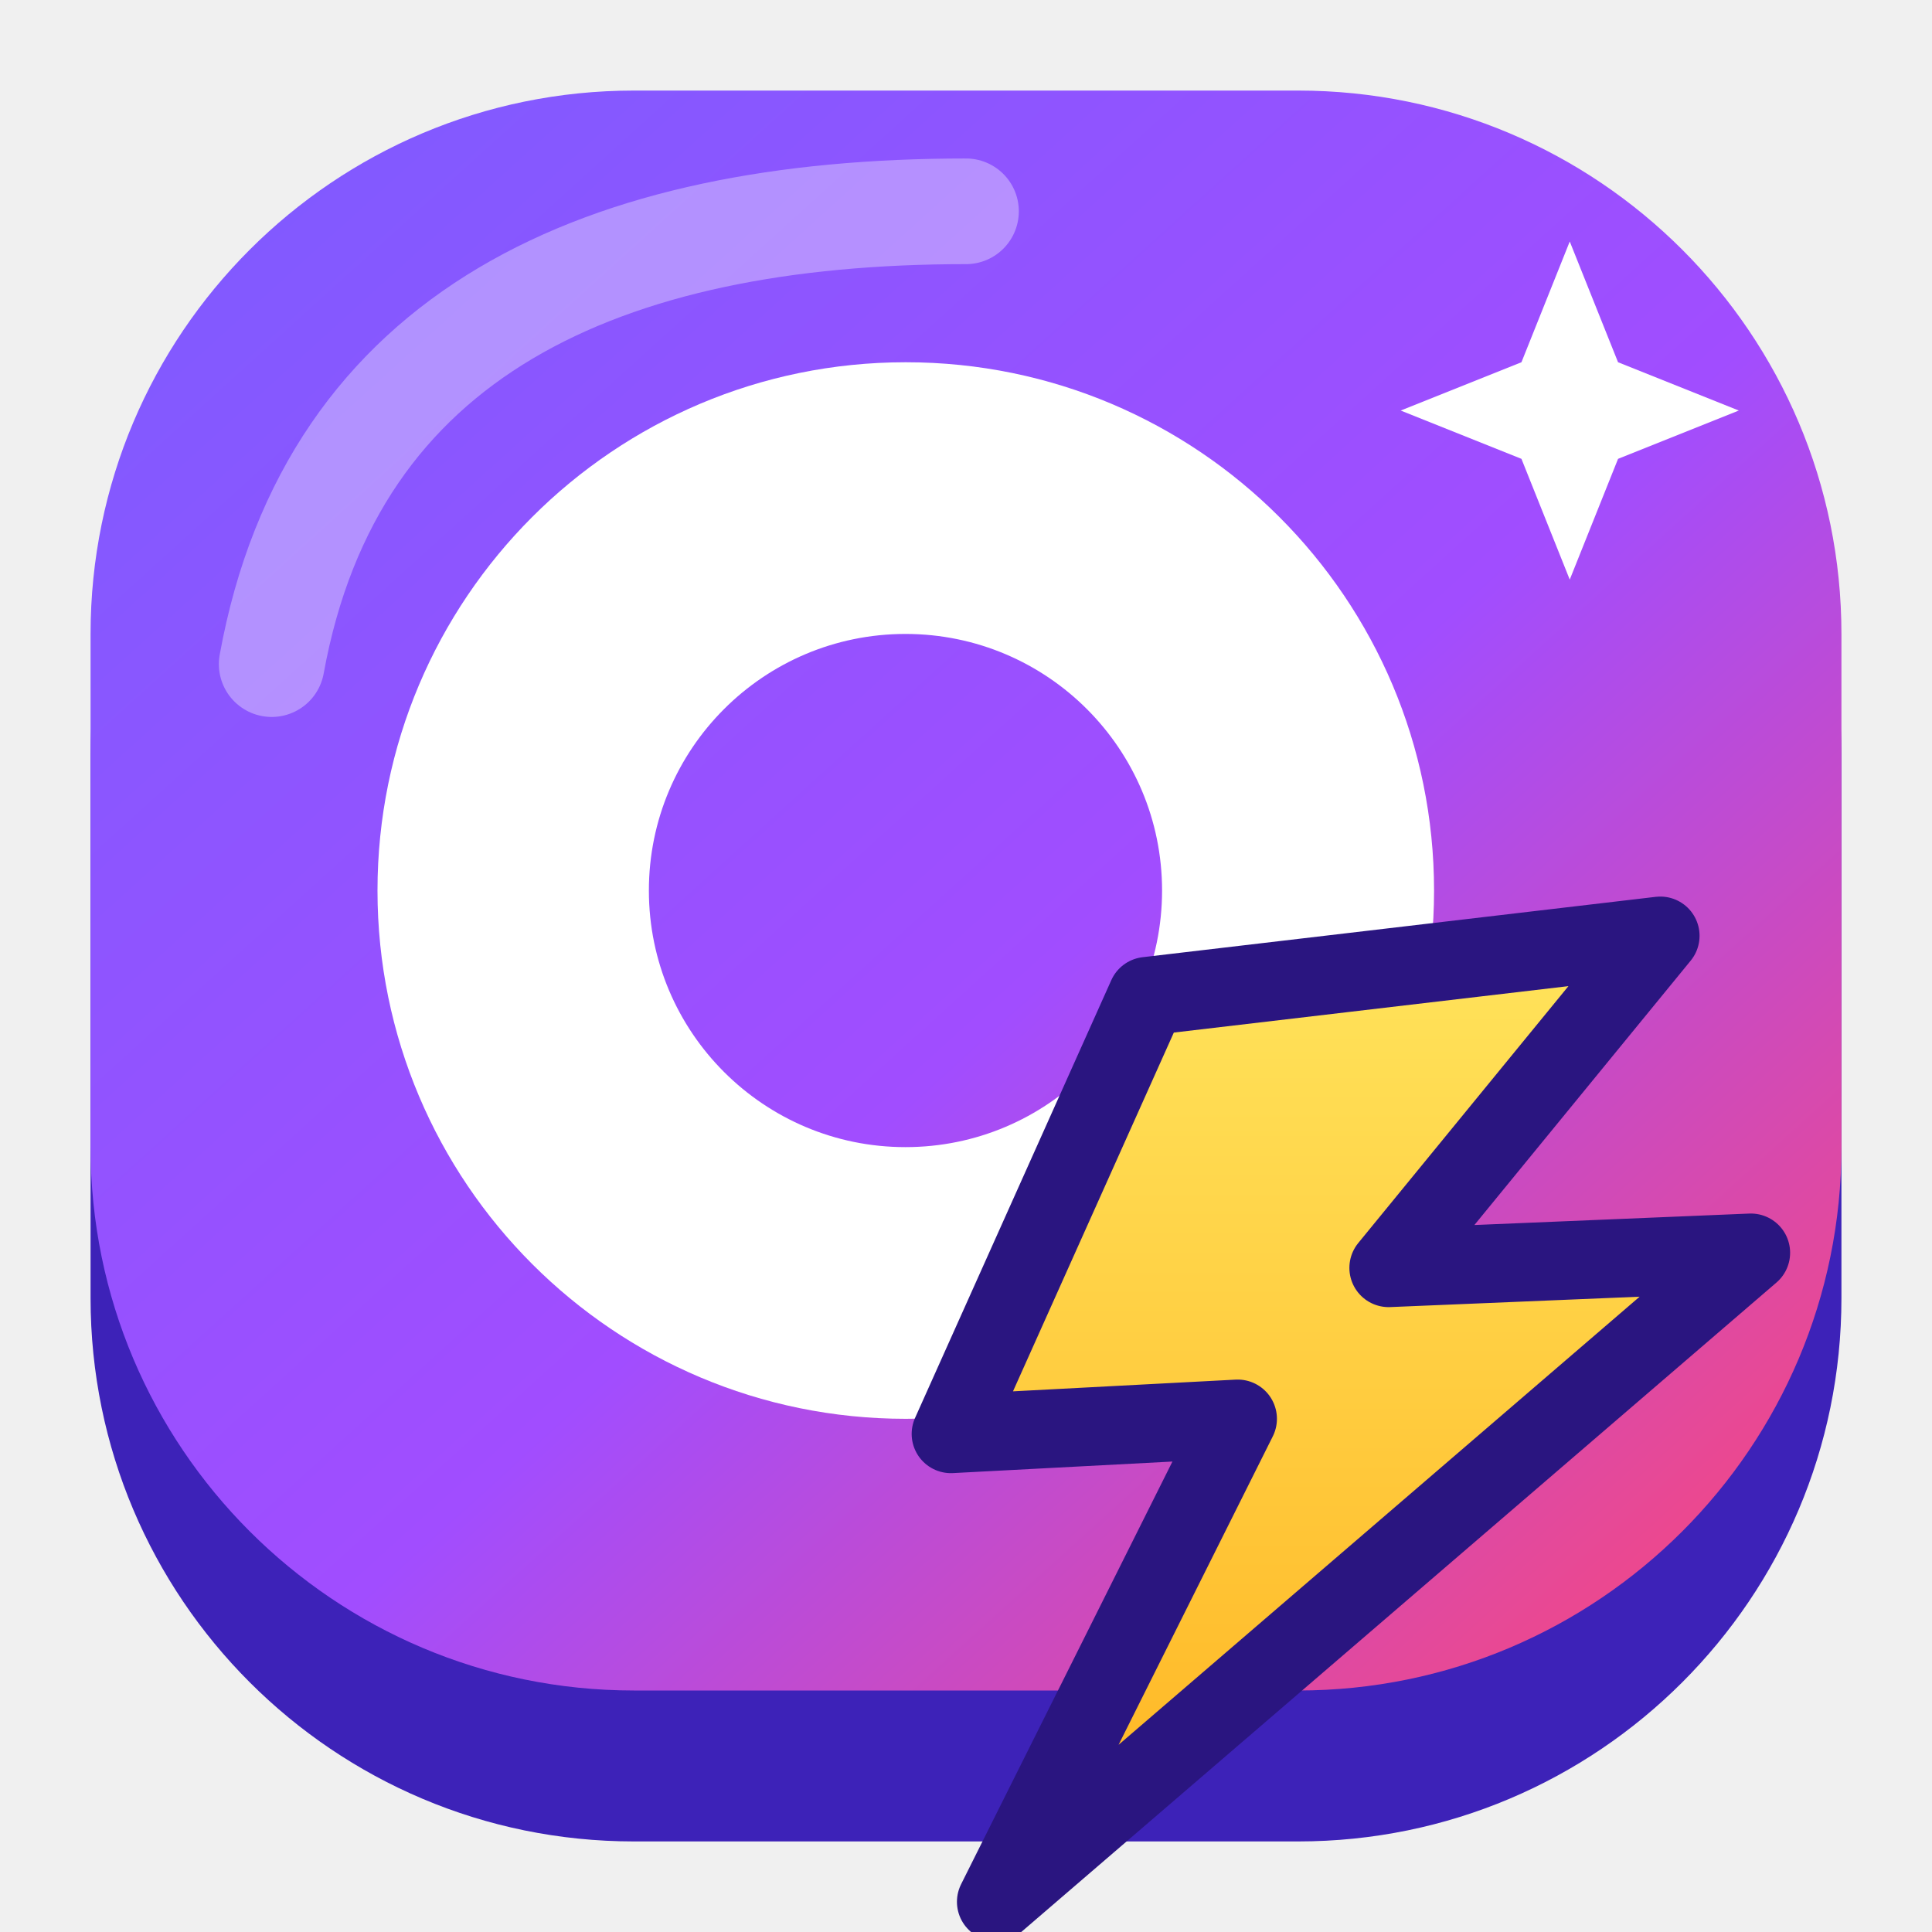
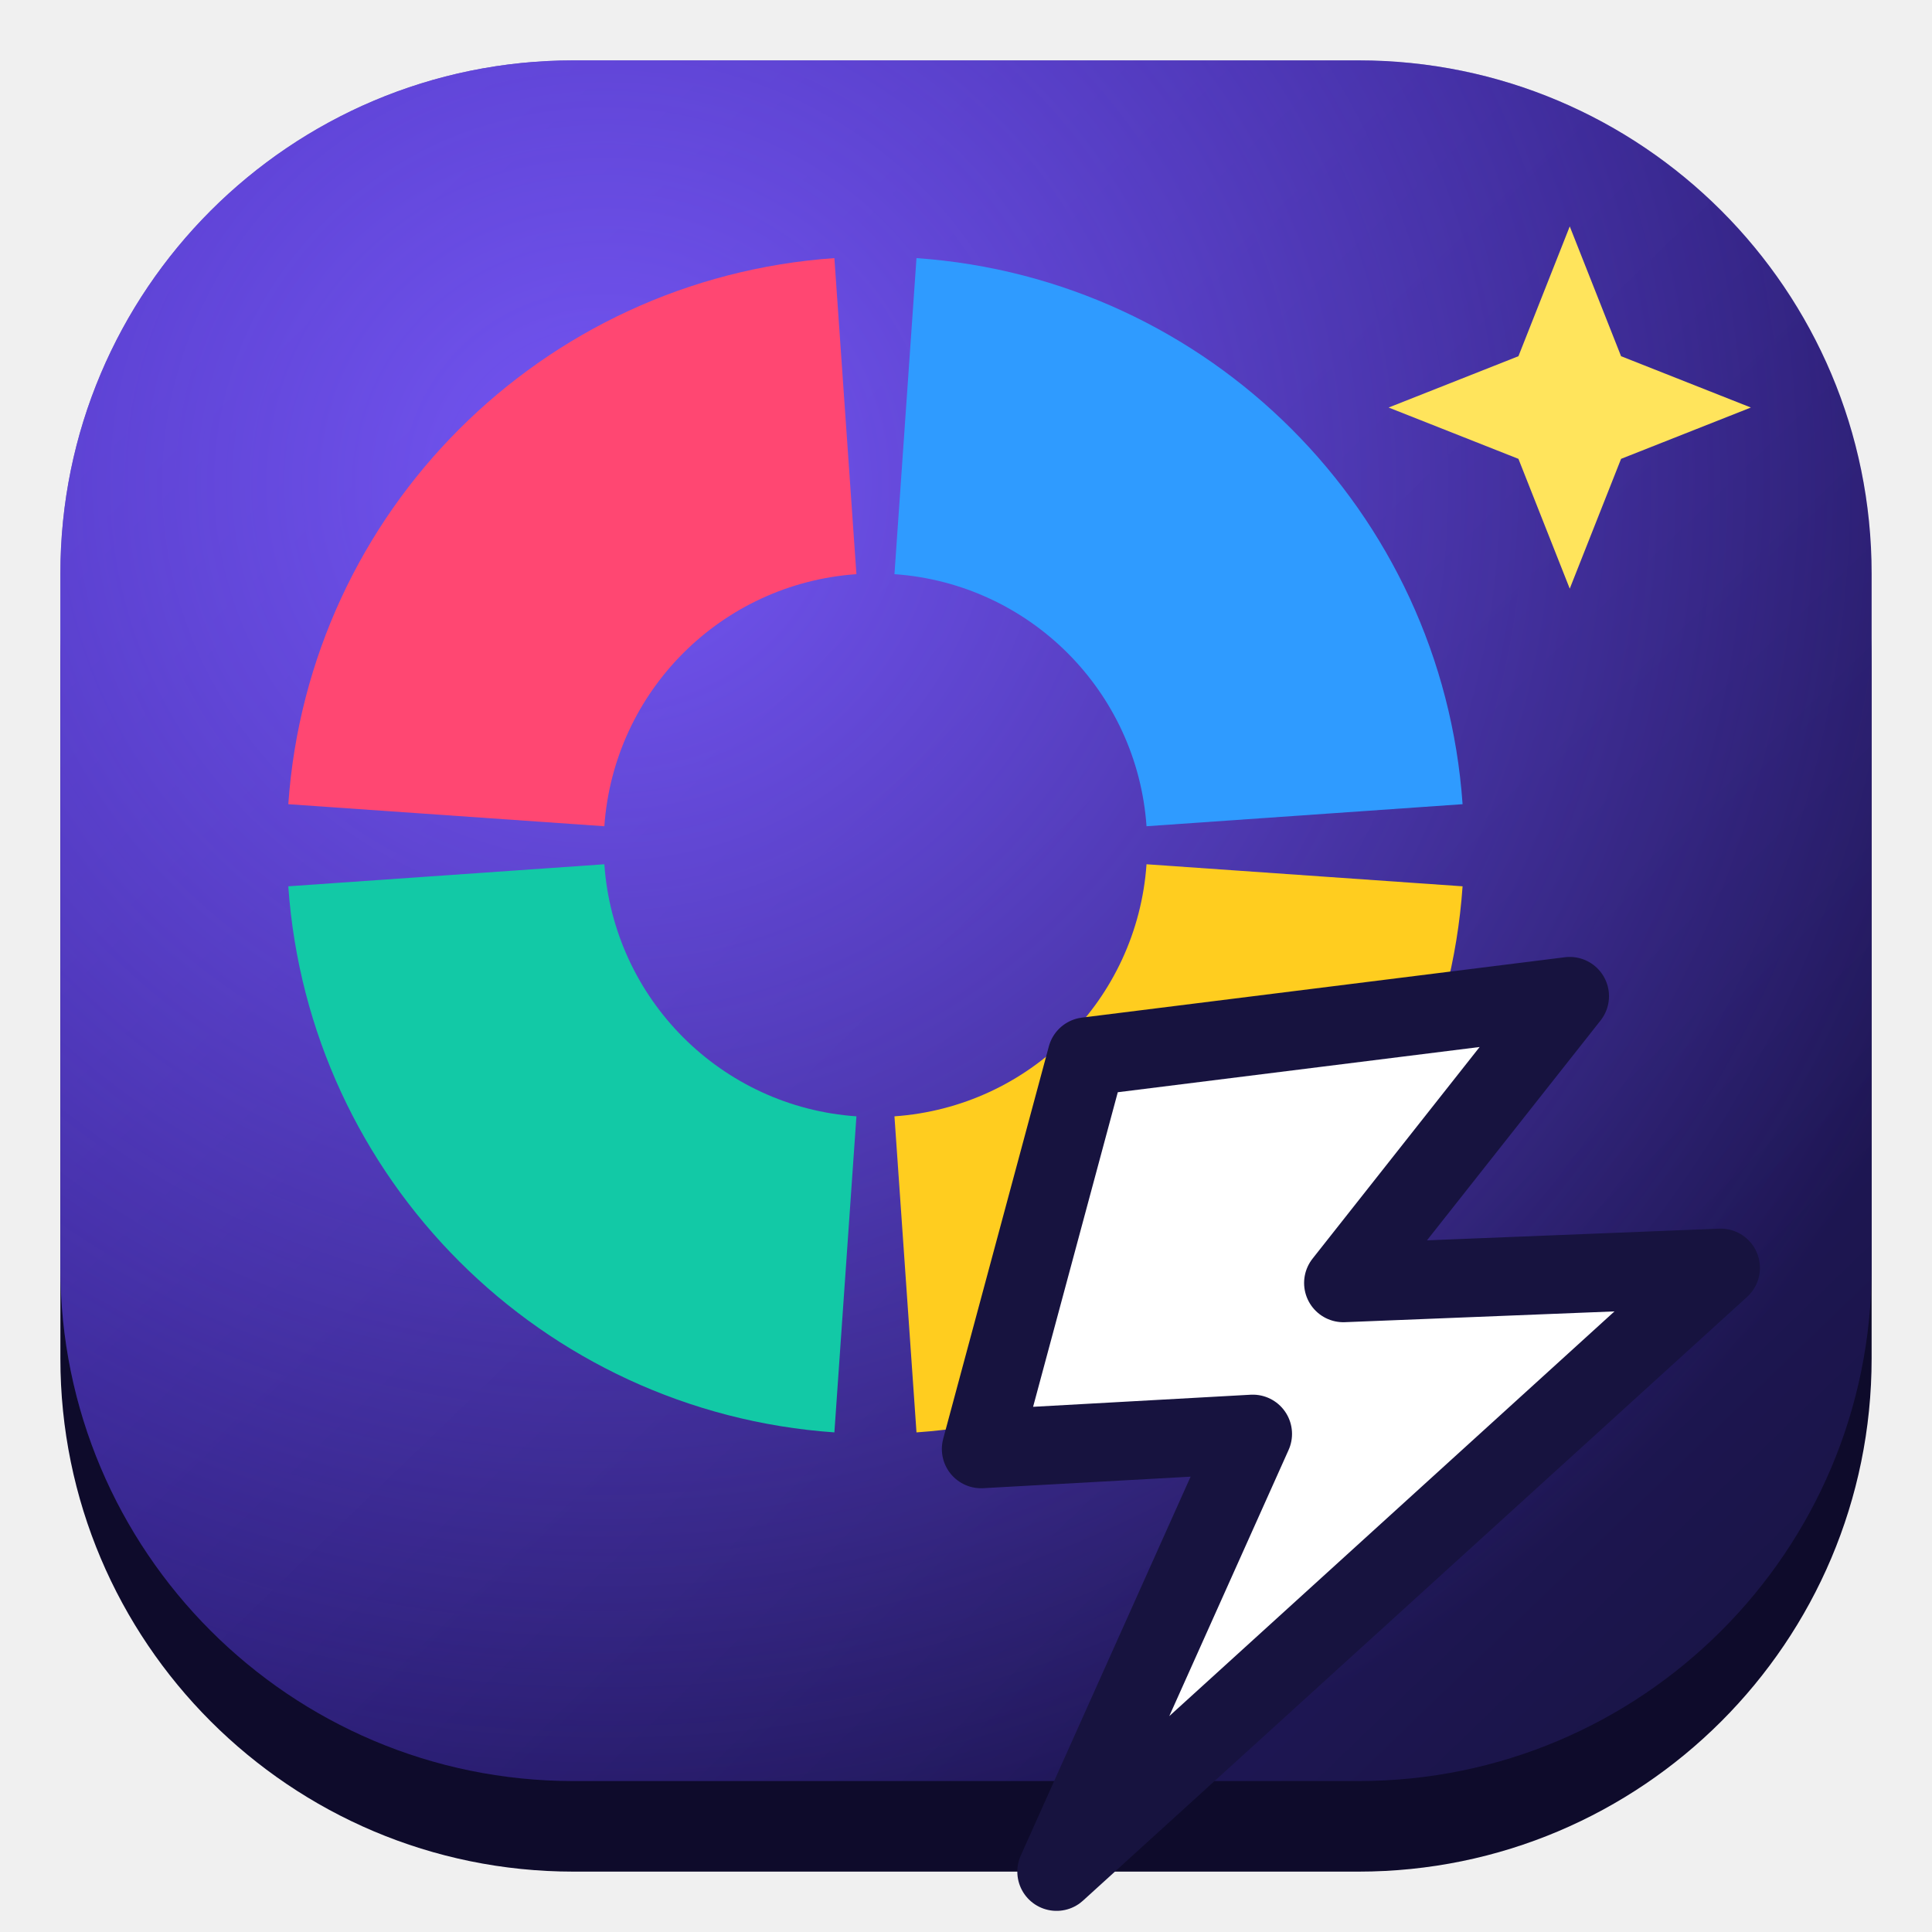
<svg xmlns="http://www.w3.org/2000/svg" viewBox="0 0 64 64">
  <defs>
-     <linearGradient id="g" x1="0" y1="0" x2="1" y2="1">
-       <stop offset="0" stop-color="#7c5cff" />
-       <stop offset=".55" stop-color="#a14dff" />
-       <stop offset="1" stop-color="#ff4772" />
+     <linearGradient id="ia" x1="0" y1="0" x2="1" y2="1">
+       <stop offset="0" stop-color="#3a24a8" />
+       <stop offset="1" stop-color="#17133f" />
    </linearGradient>
-     <linearGradient id="b" x1="0" y1="0" x2="0" y2="1">
-       <stop offset="0" stop-color="#ffe45c" />
-       <stop offset="1" stop-color="#ffb21f" />
-     </linearGradient>
+     <radialGradient id="ib" cx=".3" cy=".25" r=".8">
+       <stop offset="0" stop-color="#7c5cff" stop-opacity=".9" />
+       <stop offset="1" stop-color="#7c5cff" stop-opacity="0" />
+     </radialGradient>
  </defs>
-   <rect x="3" y="7" width="58" height="54" rx="18" fill="#3d22b8" />
-   <rect x="3" y="3" width="58" height="53" rx="18" fill="url(#g)" />
-   <path d="M9 22 C11 11 20 7 32 7" stroke="#fff" stroke-width="3.5" stroke-linecap="round" opacity=".35" fill="none" />
-   <path d="M30 12 a17.5 17.5 0 1 0 0.01 0 Z M30 21 a8.5 8.5 0 1 1 -0.01 0 Z" fill="#fff" fill-rule="evenodd" />
-   <path d="M38 33 L55 31 L46 42 L58 41.5 L33 63 L41 47 L31.5 47.5 Z" fill="url(#b)" stroke="#2a1580" stroke-width="2.6" stroke-linejoin="round" />
-   <path d="M52 8 l1.6 4 4 1.6 -4 1.6 -1.6 4 -1.6 -4 -4 -1.6 4 -1.6 Z" fill="#fff" />
+   <rect x="2" y="5" width="60" height="57" rx="17" fill="#0e0b2b" />
+   <rect x="2" y="2" width="60" height="57" rx="17" fill="url(#ia)" />
+   <rect x="2" y="2" width="60" height="57" rx="17" fill="url(#ib)" />
+   <path d="M9.55 26.64 A19.5 19.5 0 0 1 27.64 8.55 L28.37 19.02 A9 9 0 0 0 20.02 27.37 Z" fill="#ff4772" />
+   <path d="M30.36 8.55 A19.5 19.5 0 0 1 48.45 26.64 L37.98 27.37 A9 9 0 0 0 29.63 19.02 Z" fill="#2f9bff" />
+   <path d="M48.45 29.36 A19.5 19.5 0 0 1 30.36 47.45 L29.63 36.98 A9 9 0 0 0 37.98 28.63 Z" fill="#ffcd1f" />
+   <path d="M27.64 47.45 A19.5 19.5 0 0 1 9.55 29.36 L20.02 28.63 A9 9 0 0 0 28.37 36.98 Z" fill="#12c9a6" />
+   <path d="M36 35 L52 33 L44.5 42.5 L57 42 L35 62 L41.5 47.5 L32.5 48 Z" fill="#fff" stroke="#17133f" stroke-width="2.6" stroke-linejoin="round" />
+   <path d="M52 7.5 l1.7 4.3 4.3 1.7 -4.3 1.7 -1.7 4.3 -1.7 -4.3 -4.3 -1.7 4.3 -1.7 Z" fill="#ffe45c" />
</svg>
